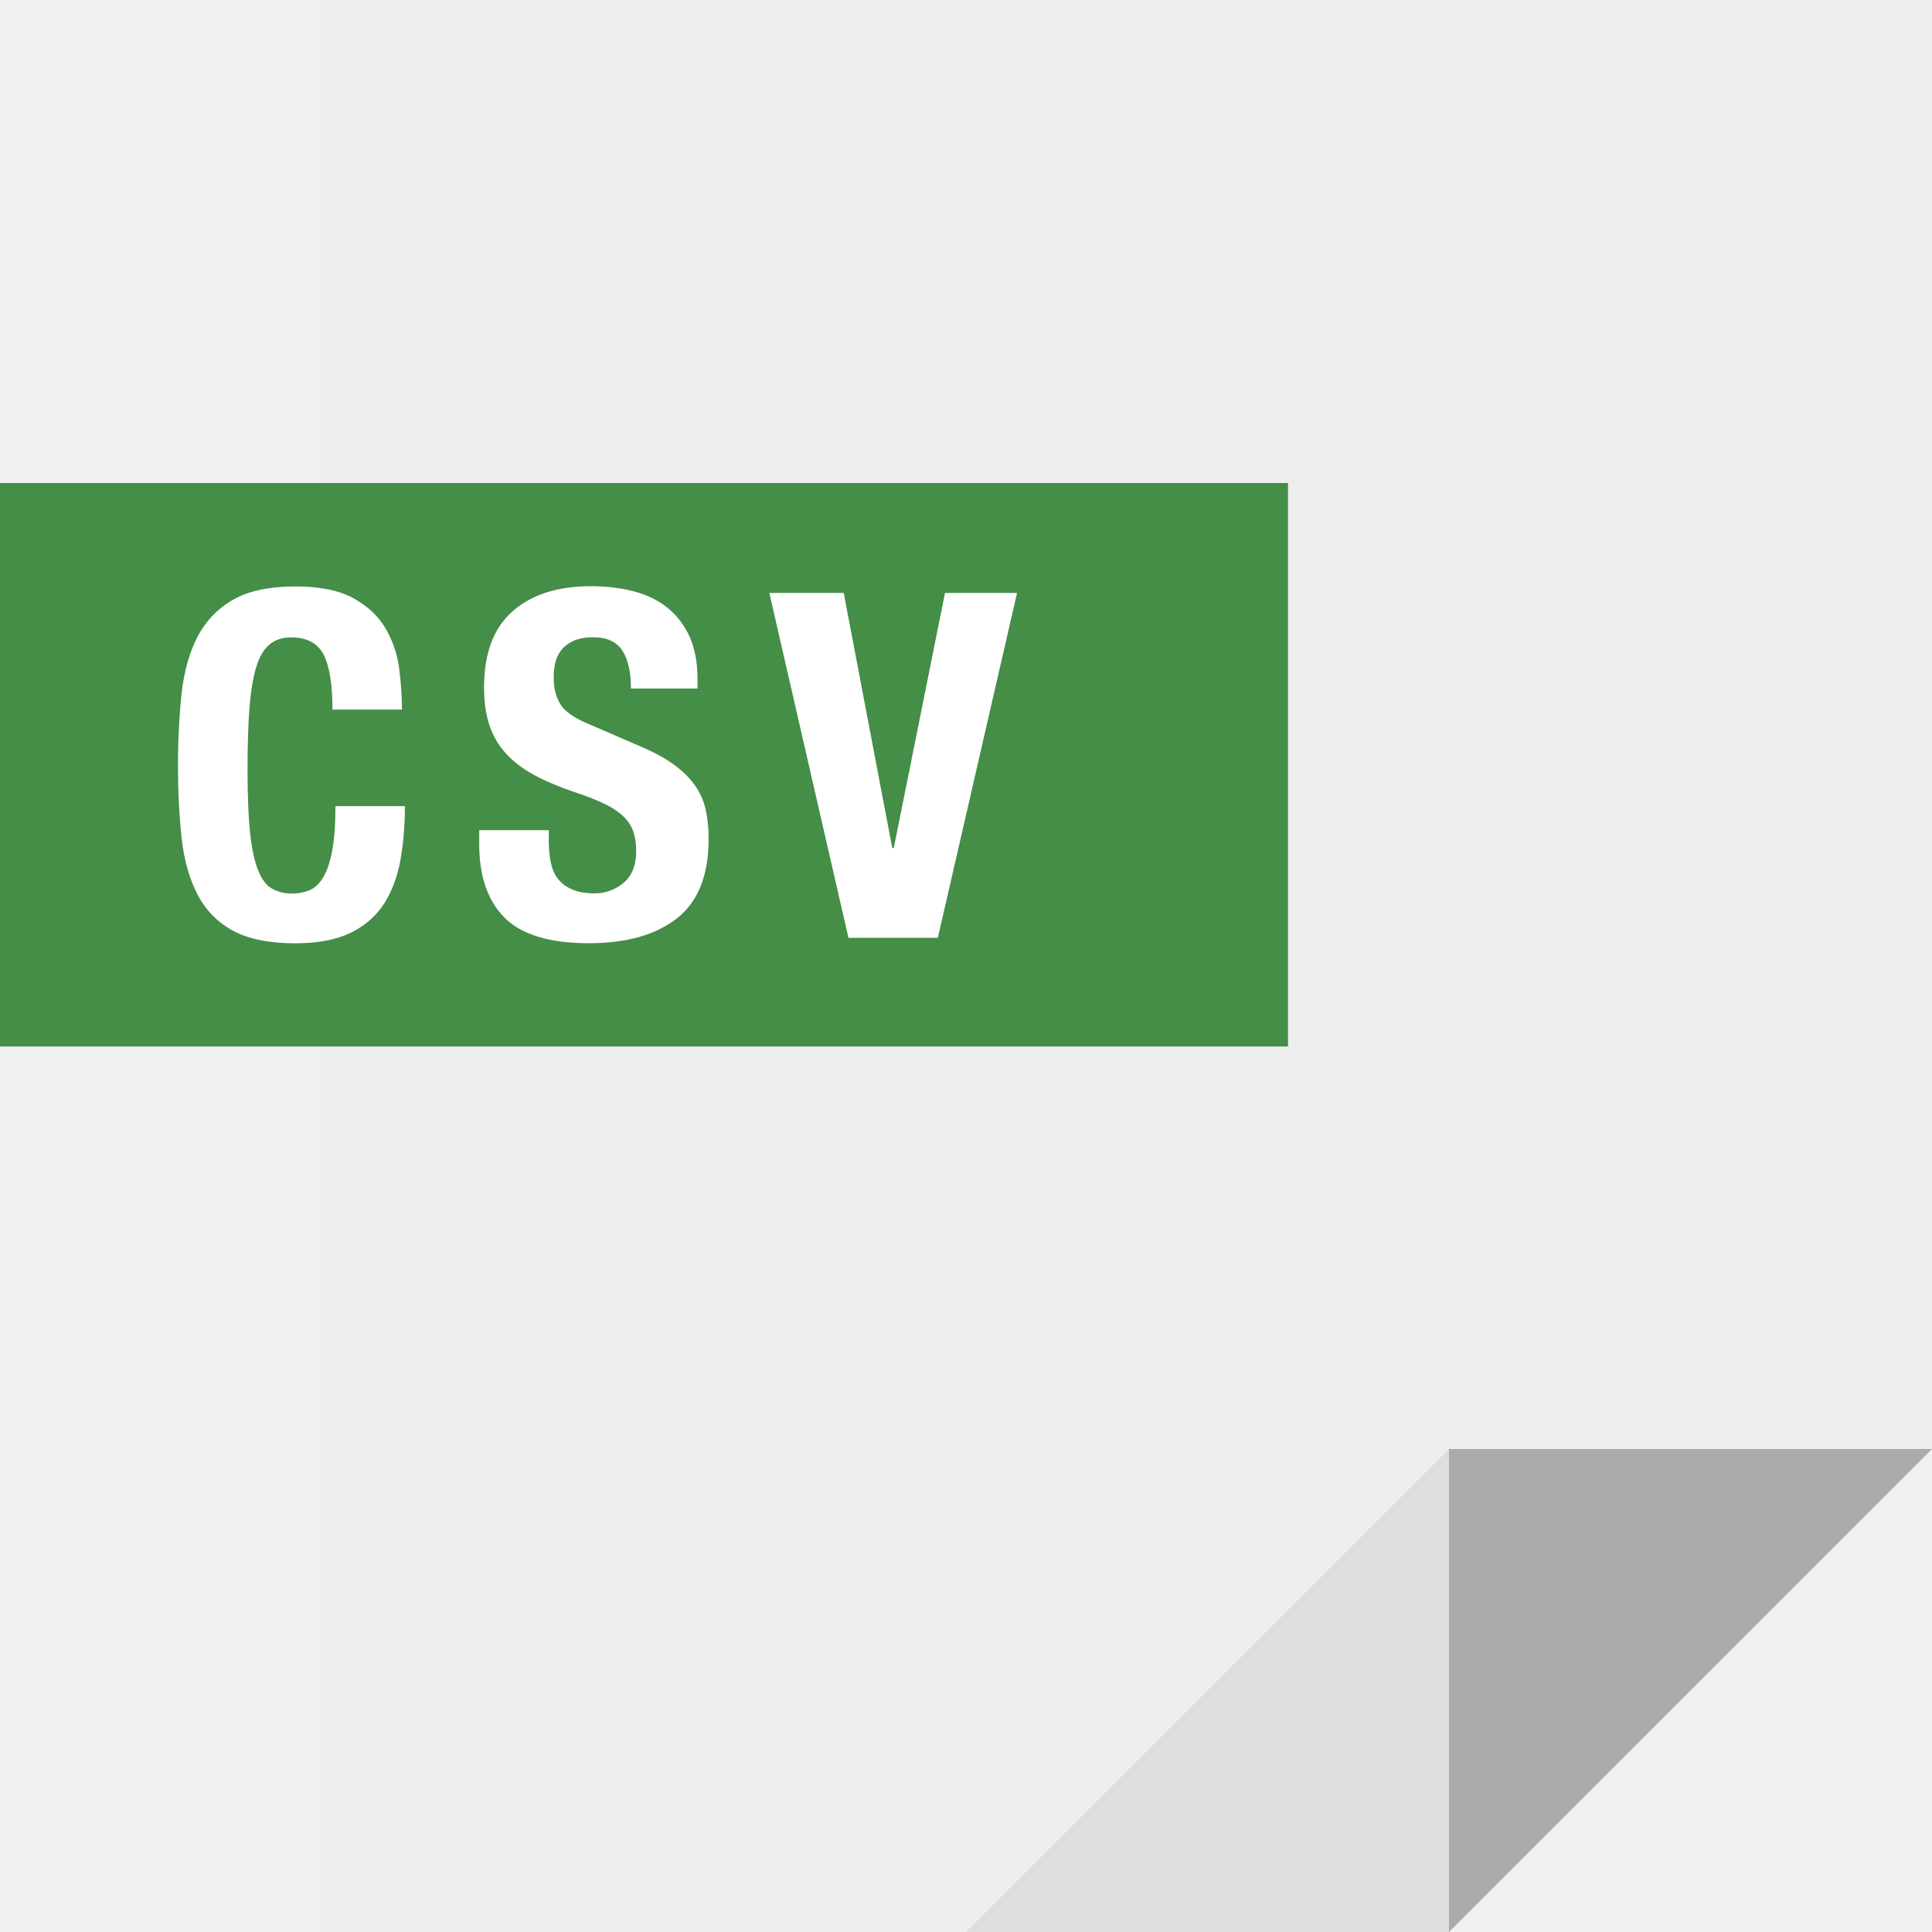
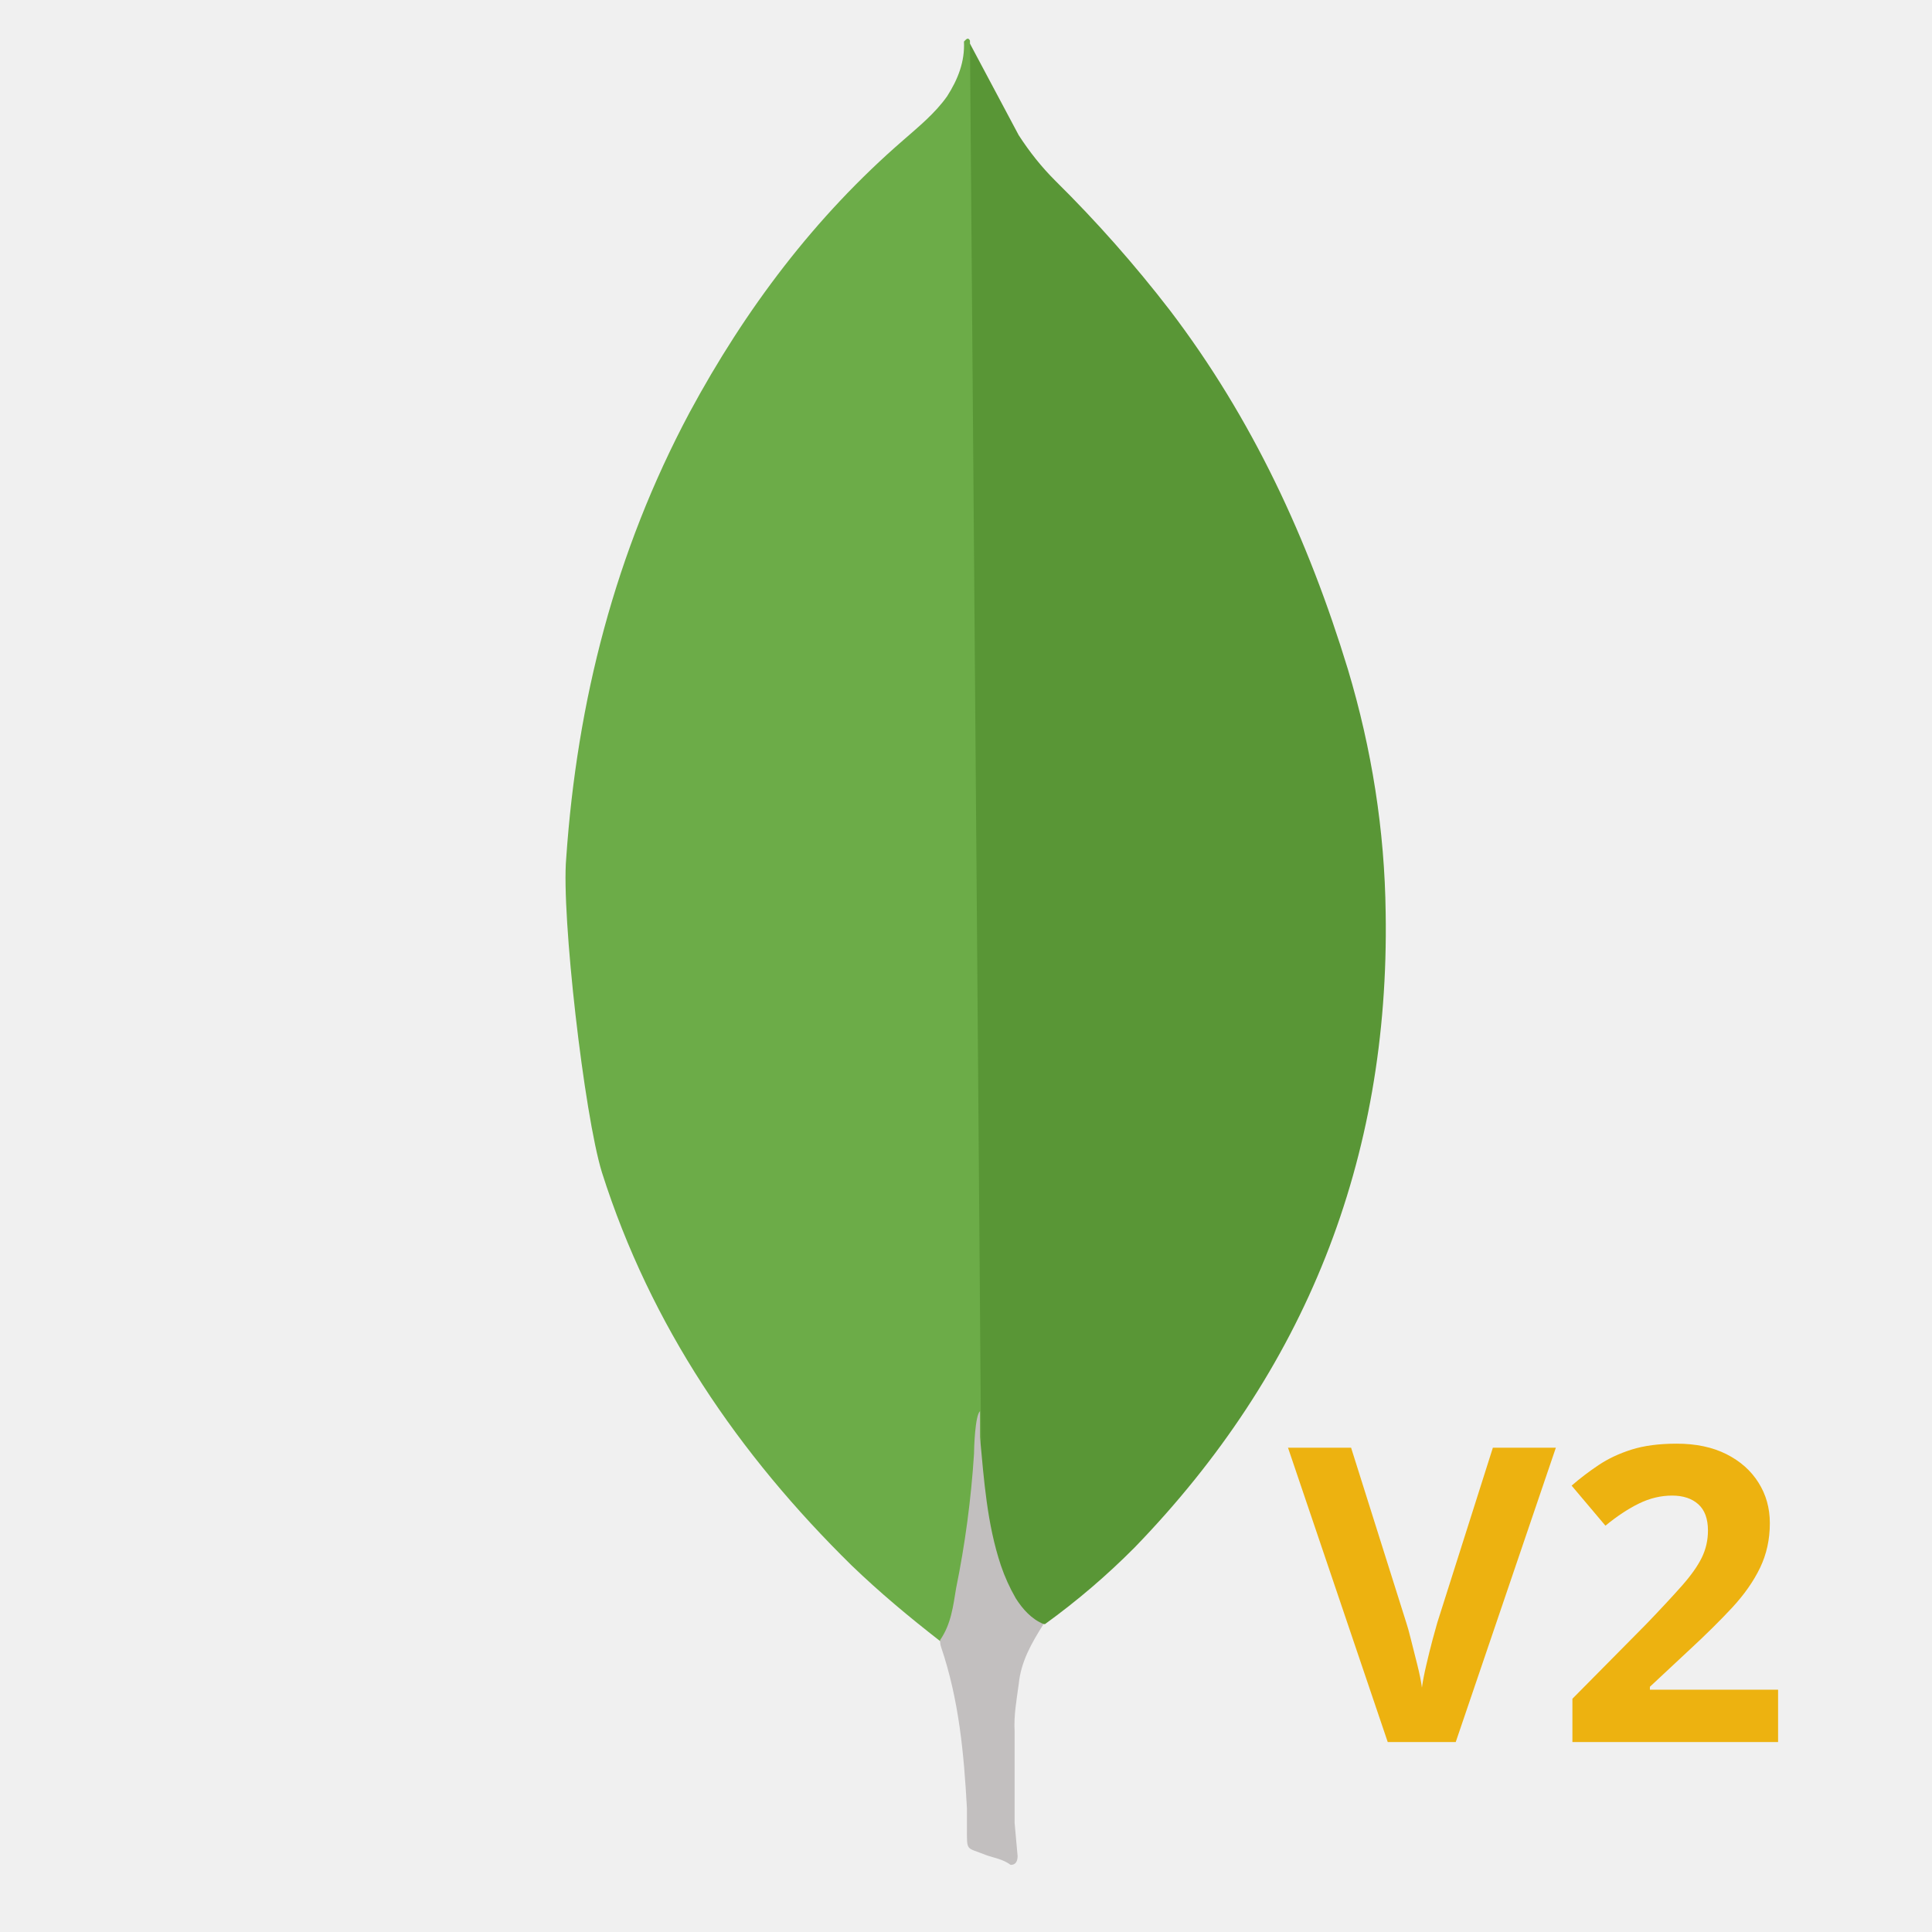
- <svg xmlns="http://www.w3.org/2000/svg" version="1.1" id="Capa_1" x="0px" y="0px" viewBox="0 0 384 384" style="enable-background:new 0 0 384 384;" xml:space="preserve">
-   <polygon style="fill:#EFEEEE;" points="64,0 64,384 288,384 384,288 384,0 " />
-   <polygon style="fill:#ABABAB;" points="288,288 288,384 384,288 " />
-   <polygon style="fill:#DEDEDD;" points="192,384 288,384 288,288 " />
-   <path style="fill:#448E47;" d="M0,96v112h256V96L0,96L0,96z" />
-   <g>
-     <path style="fill:#FFFFFF;" d="M64.32,130.112c-1.184-2.288-3.344-3.424-6.48-3.424c-1.728,0-3.152,0.464-4.272,1.408   c-1.12,0.928-2,2.416-2.64,4.496s-1.088,4.8-1.344,8.176c-0.272,3.36-0.384,7.472-0.384,12.336c0,5.184,0.176,9.376,0.528,12.576   c0.336,3.2,0.896,5.664,1.632,7.44s1.664,2.96,2.784,3.552c1.12,0.608,2.416,0.928,3.888,0.928c1.216,0,2.352-0.208,3.408-0.624   s1.968-1.248,2.736-2.496c0.784-1.248,1.392-3.008,1.824-5.28c0.448-2.272,0.672-5.264,0.672-8.976H80.48   c0,3.696-0.288,7.232-0.864,10.56s-1.664,6.24-3.216,8.736c-1.584,2.48-3.776,4.432-6.624,5.84   c-2.848,1.408-6.544,2.128-11.088,2.128c-5.168,0-9.312-0.848-12.368-2.496c-3.072-1.664-5.424-4.064-7.056-7.2   s-2.688-6.88-3.168-11.232c-0.464-4.336-0.72-9.152-0.72-14.384c0-5.184,0.256-9.968,0.72-14.352   c0.48-4.368,1.552-8.144,3.168-11.28c1.648-3.12,3.984-5.584,7.056-7.344c3.056-1.744,7.2-2.64,12.368-2.64   c4.944,0,8.816,0.8,11.664,2.4c2.848,1.6,4.976,3.632,6.368,6.096s2.304,5.12,2.64,7.968c0.352,2.848,0.528,5.52,0.528,8.016H66.08   C66.08,136,65.488,132.368,64.32,130.112z" />
-     <path style="fill:#FFFFFF;" d="M109.072,167.008c0,1.6,0.144,3.056,0.384,4.352c0.272,1.312,0.736,2.416,1.44,3.312   c0.704,0.912,1.664,1.616,2.848,2.128c1.168,0.496,2.672,0.768,4.448,0.768c2.128,0,4.016-0.688,5.712-2.064   c1.68-1.376,2.544-3.52,2.544-6.384c0-1.536-0.224-2.864-0.624-3.984c-0.416-1.12-1.104-2.128-2.064-3.008   c-0.976-0.912-2.24-1.712-3.792-2.448s-3.504-1.488-5.808-2.256c-3.056-1.024-5.712-2.16-7.968-3.376   c-2.24-1.2-4.112-2.624-5.616-4.272c-1.504-1.632-2.608-3.52-3.312-5.664c-0.704-2.16-1.056-4.624-1.056-7.456   c0-6.784,1.888-11.824,5.664-15.152c3.76-3.328,8.96-4.992,15.552-4.992c3.072,0,5.904,0.336,8.496,1.008s4.832,1.744,6.72,3.264   c1.888,1.504,3.36,3.424,4.416,5.744c1.04,2.336,1.584,5.136,1.584,8.4v1.92h-13.232c0-3.264-0.576-5.776-1.712-7.552   c-1.152-1.744-3.072-2.64-5.76-2.64c-1.536,0-2.816,0.24-3.84,0.672c-1.008,0.448-1.84,1.04-2.448,1.776s-1.04,1.616-1.264,2.576   c-0.24,0.96-0.336,1.952-0.336,2.976c0,2.128,0.448,3.888,1.344,5.328c0.896,1.456,2.816,2.784,5.76,3.984l10.656,4.608   c2.624,1.152,4.768,2.352,6.416,3.616c1.664,1.248,3.008,2.592,3.984,4.032c0.992,1.44,1.68,3.008,2.064,4.752   c0.384,1.712,0.576,3.648,0.576,5.744c0,7.232-2.096,12.496-6.288,15.792c-4.192,3.296-10.032,4.96-17.52,4.96   c-7.808,0-13.392-1.696-16.768-5.088c-3.36-3.392-5.024-8.256-5.024-14.592v-2.784h13.824L109.072,167.008L109.072,167.008z" />
-     <path style="fill:#FFFFFF;" d="M177.344,168.544h0.304l10.176-50.688h14.32L186.4,186.4h-17.76l-15.728-68.544h14.784   L177.344,168.544z" />
+ <svg xmlns="http://www.w3.org/2000/svg" width="300" height="300">
+   <g id="Layer_1">
+     <g stroke="null">
+       <path stroke="null" fill="#599636" d="m150.613,6.773l7.567,14.213c1.701,2.623 3.544,4.945 5.715,7.107a198.544,198.544 0 0 1 17.758,20.079c12.822,16.836 21.471,35.533 27.647,55.755c3.704,12.352 5.715,25.024 5.866,37.837c0.62,38.307 -12.512,71.2 -38.989,98.536a112.537,112.537 0 0 1 -13.912,11.892c-2.623,0 -3.863,-2.011 -4.945,-3.863a31.803,31.803 0 0 1 -3.863,-11.121c-0.93,-4.634 -1.542,-9.269 -1.241,-14.054l0,-2.162c-0.213,-0.461 -2.525,-213.129 -1.604,-214.219z" />
+       <path stroke="null" fill="#6cac48" d="m150.613,6.304c-0.31,-0.62 -0.62,-0.151 -0.93,0.151c0.151,3.101 -0.93,5.866 -2.623,8.507c-1.861,2.623 -4.324,4.634 -6.797,6.797c-13.735,11.892 -24.545,26.256 -33.203,42.321c-11.52,21.621 -17.457,44.793 -19.14,69.188c-0.771,8.799 2.782,39.849 5.556,48.807c7.567,23.783 21.16,43.712 38.768,61.009c4.324,4.165 8.95,8.028 13.735,11.741c1.391,0 1.542,-1.241 1.861,-2.162a42.356,42.356 0 0 0 1.391,-6.026l3.101,-23.163l-1.719,-217.17z" />
+       <path stroke="null" fill="#c2bfbf" d="m158.18,261.603c0.31,-3.544 2.011,-6.486 3.863,-9.419c-1.861,-0.771 -3.243,-2.304 -4.324,-4.014a28.666,28.666 0 0 1 -2.304,-5.095c-2.162,-6.486 -2.623,-13.292 -3.243,-19.92l0,-4.014c-0.771,0.62 -0.93,5.866 -0.93,6.646a153.919,153.919 0 0 1 -2.782,20.85c-0.461,2.782 -0.771,5.556 -2.481,8.028c0,0.31 0,0.62 0.151,1.081c2.782,8.188 3.544,16.526 4.014,25.024l0,3.101c0,3.704 -0.151,2.924 2.924,4.165c1.241,0.461 2.623,0.62 3.863,1.542c0.93,0 1.081,-0.771 1.081,-1.391l-0.461,-5.095l0,-14.213c-0.151,-2.481 0.31,-4.945 0.62,-7.266l0.009,-0.009z" />
+     </g>
+     <text opacity="0.99" font-weight="bold" xml:space="preserve" text-anchor="start" font-family="'Asap'" font-size="64" id="svg_1" y="270.5" x="200" stroke-width="0" stroke="#000" fill="#edb10e">V2</text>
  </g>
</svg>
